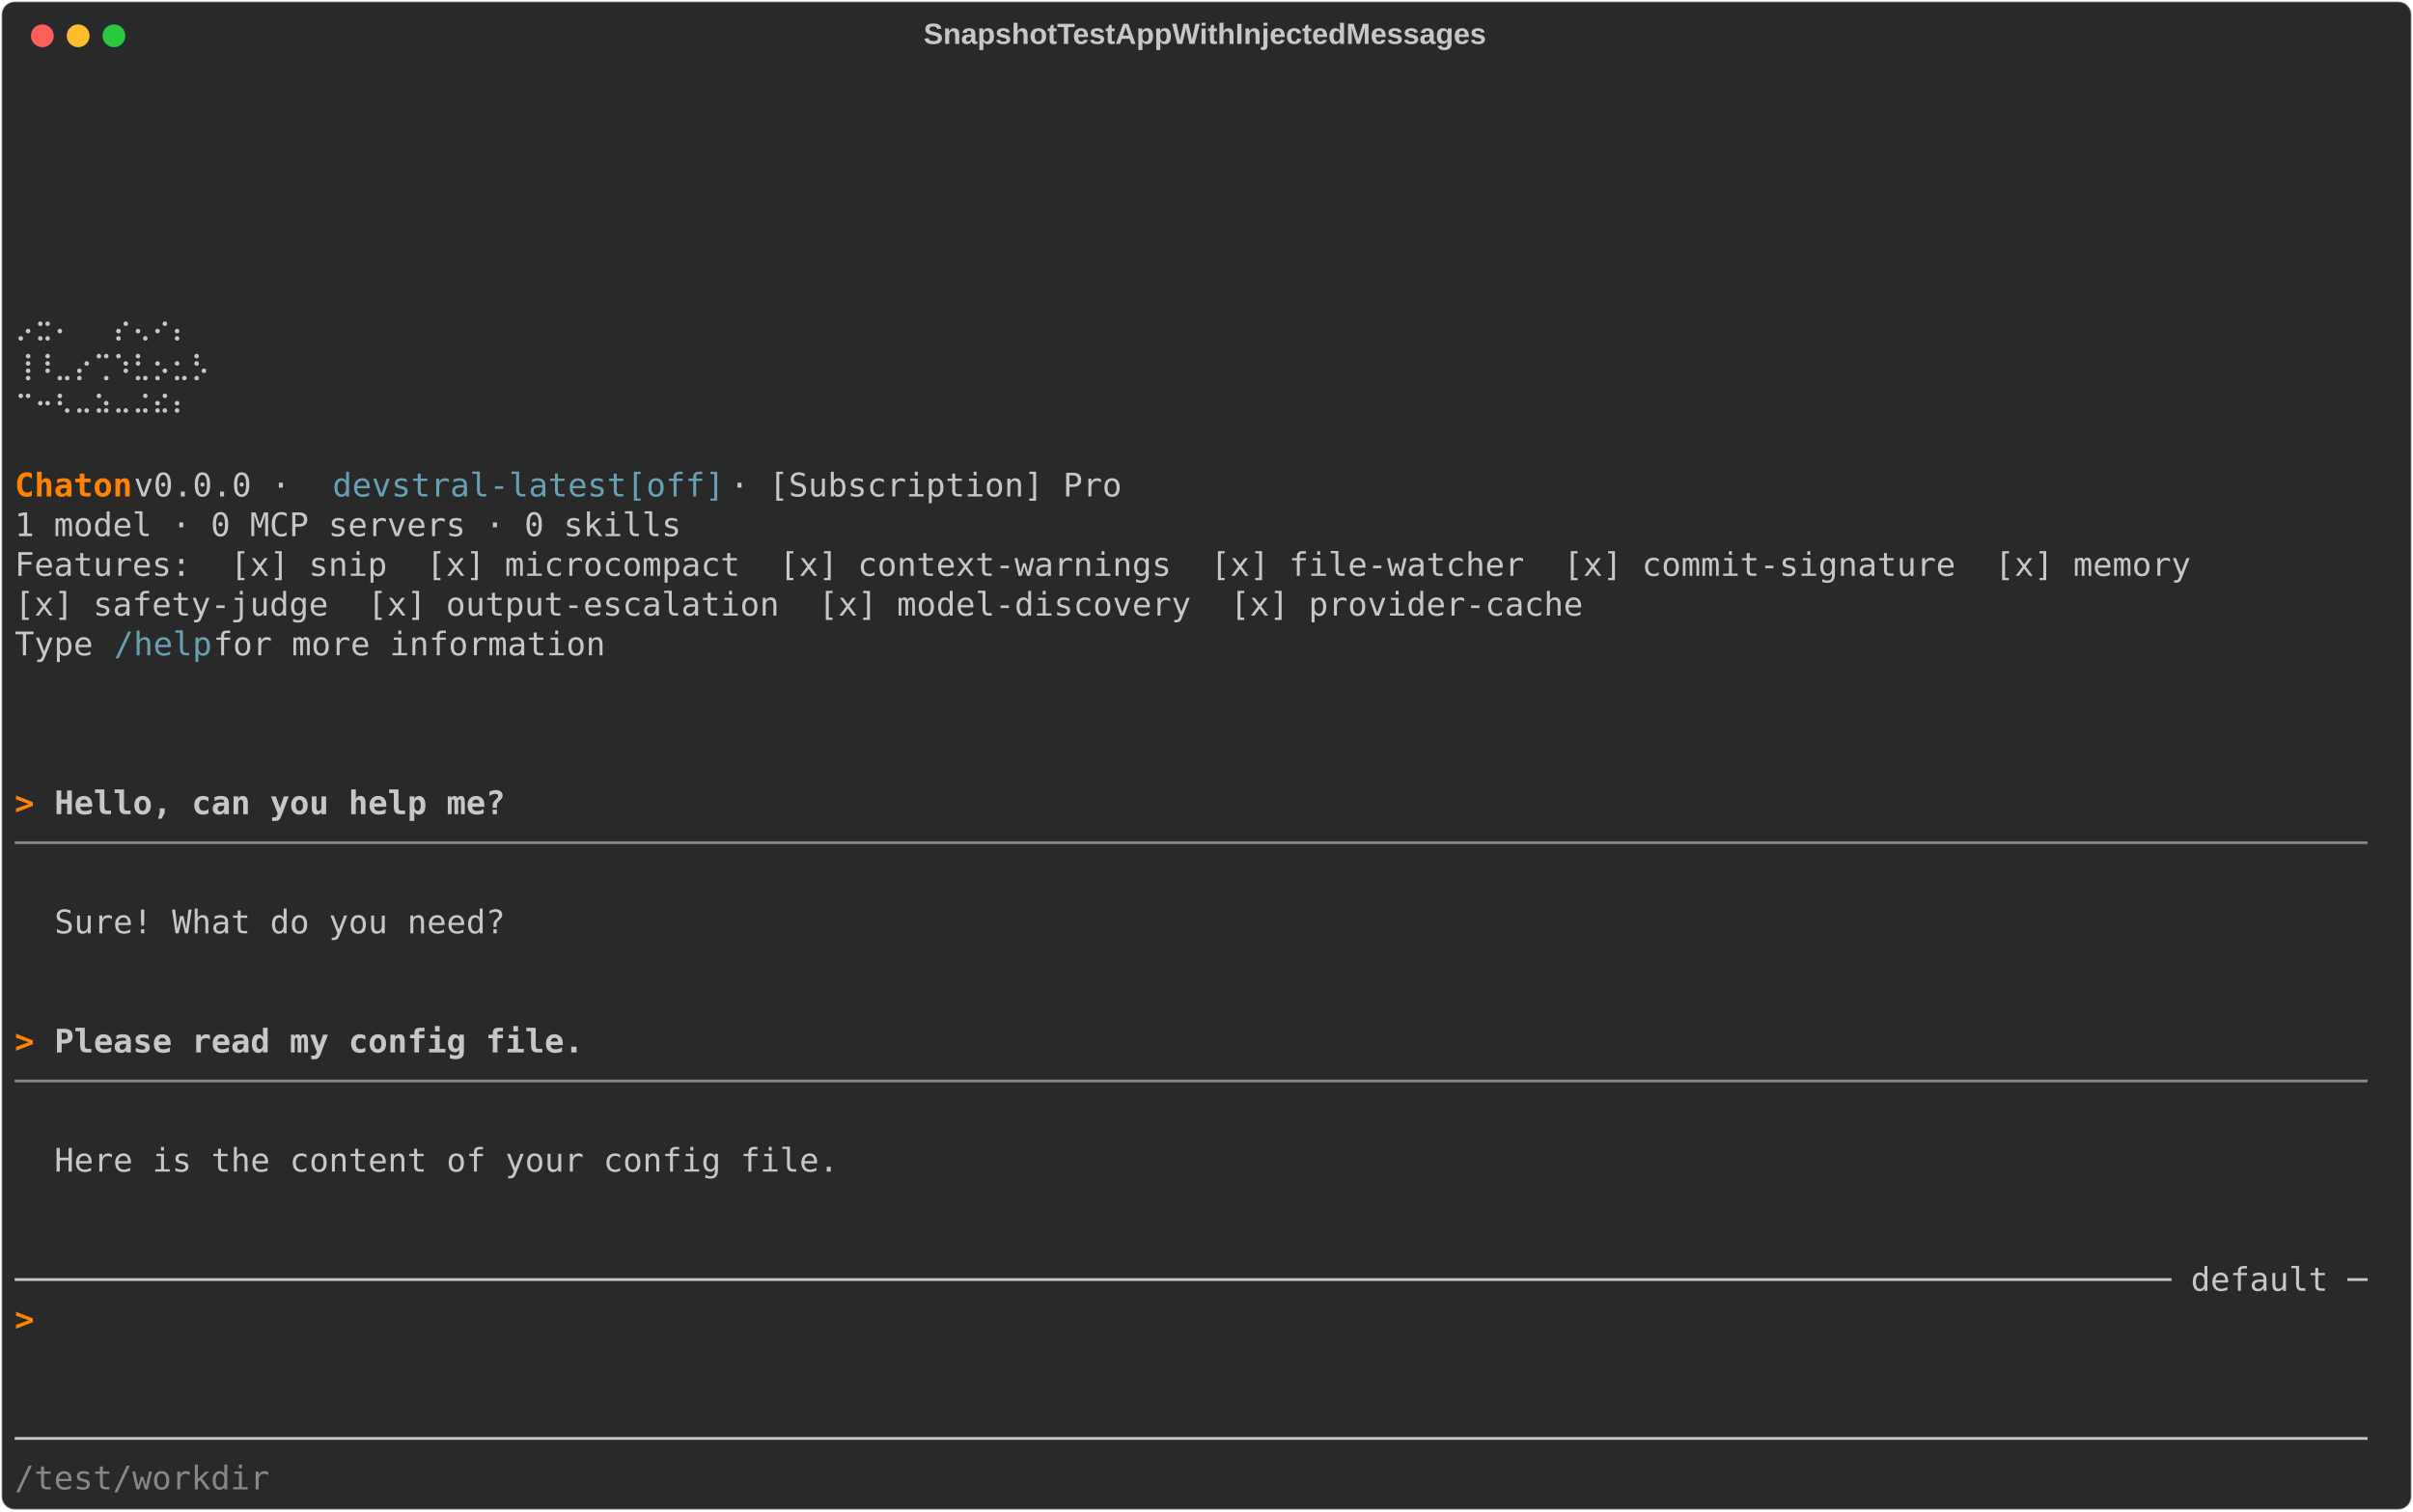
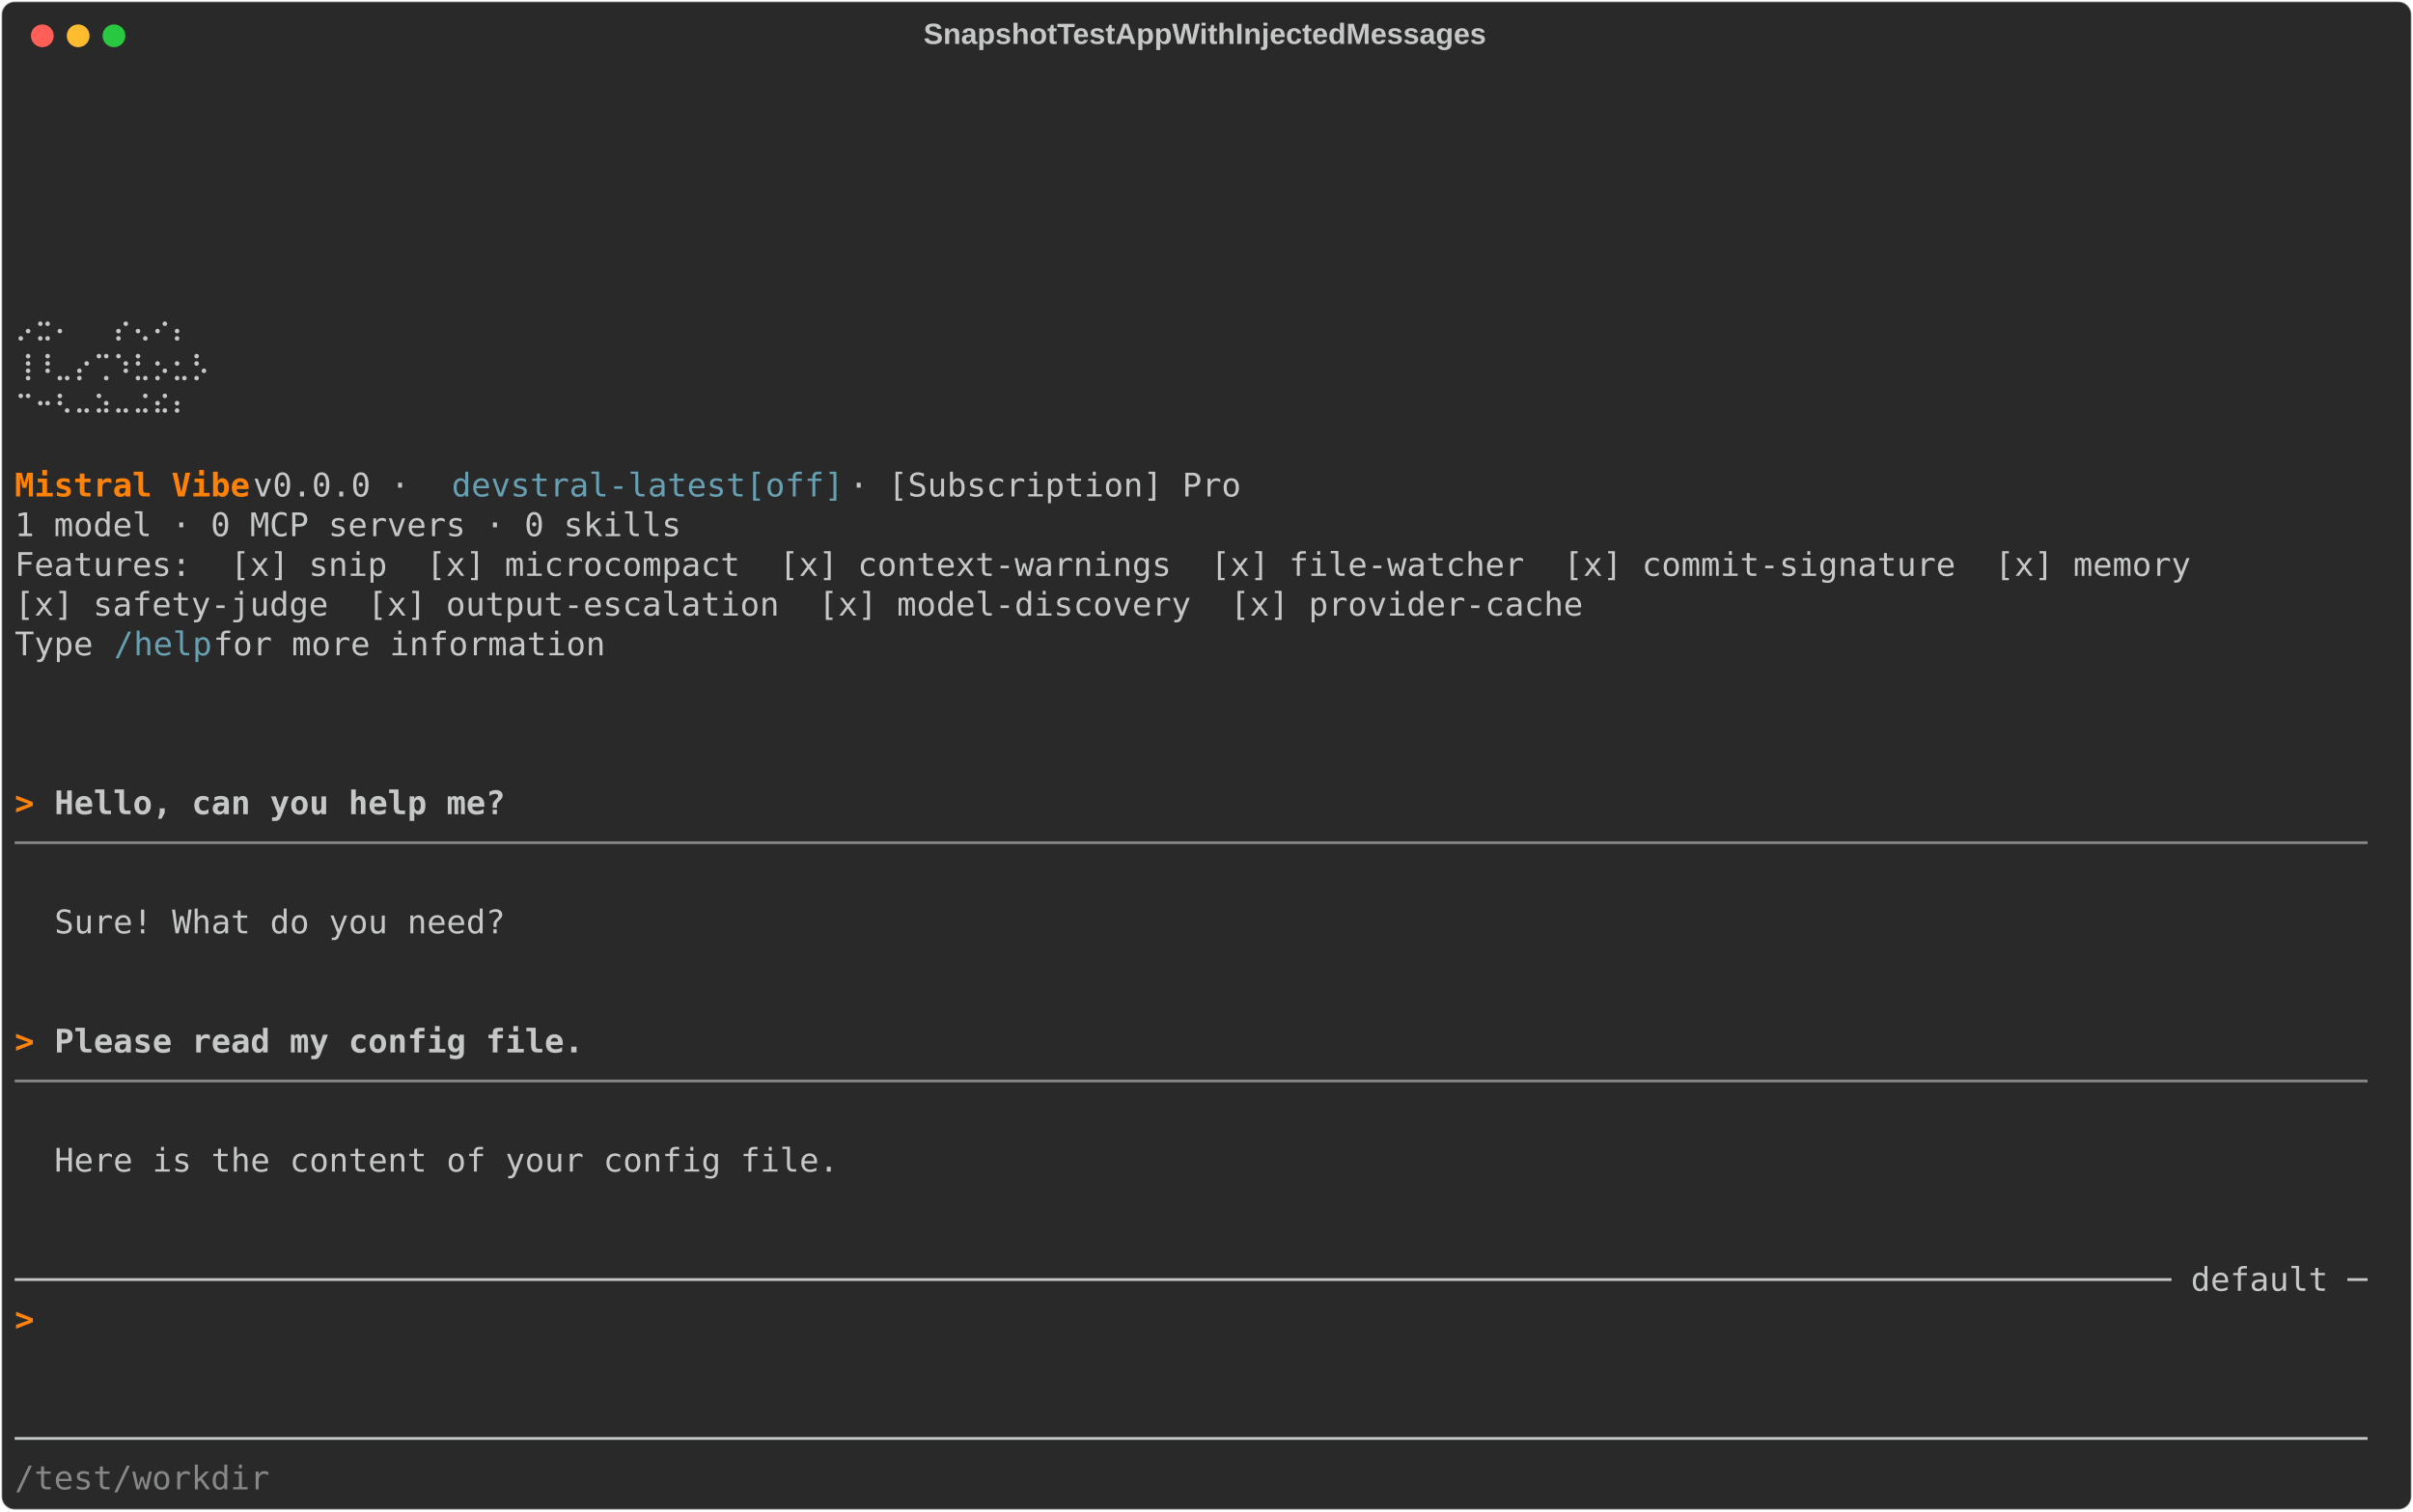
<svg xmlns="http://www.w3.org/2000/svg" class="rich-terminal" viewBox="0 0 1482 928.4">
  <style>

    @font-face {
        font-family: "Fira Code";
        src: local("FiraCode-Regular"),
                url("https://cdnjs.cloudflare.com/ajax/libs/firacode/6.2.0/woff2/FiraCode-Regular.woff2") format("woff2"),
                url("https://cdnjs.cloudflare.com/ajax/libs/firacode/6.2.0/woff/FiraCode-Regular.woff") format("woff");
        font-style: normal;
        font-weight: 400;
    }
    @font-face {
        font-family: "Fira Code";
        src: local("FiraCode-Bold"),
                url("https://cdnjs.cloudflare.com/ajax/libs/firacode/6.2.0/woff2/FiraCode-Bold.woff2") format("woff2"),
                url("https://cdnjs.cloudflare.com/ajax/libs/firacode/6.2.0/woff/FiraCode-Bold.woff") format("woff");
        font-style: bold;
        font-weight: 700;
    }

    .terminal-matrix {
        font-family: Fira Code, monospace;
        font-size: 20px;
        line-height: 24.4px;
        font-variant-east-asian: full-width;
    }

    .terminal-title {
        font-size: 18px;
        font-weight: bold;
        font-family: arial;
    }

    .terminal-r1 { fill: #c5c8c6 }
.terminal-r2 { fill: #ff8205;font-weight: bold }
.terminal-r3 { fill: #68a0b3 }
.terminal-r4 { fill: #c5c8c6;font-weight: bold }
.terminal-r5 { fill: #868887 }
    </style>
  <defs>
    <clipPath id="terminal-clip-terminal">
      <rect x="0" y="0" width="1463.0" height="877.4" />
    </clipPath>
    <clipPath id="terminal-line-0">
      <rect x="0" y="1.5" width="1464" height="24.65" />
    </clipPath>
    <clipPath id="terminal-line-1">
      <rect x="0" y="25.9" width="1464" height="24.65" />
    </clipPath>
    <clipPath id="terminal-line-2">
      <rect x="0" y="50.3" width="1464" height="24.65" />
    </clipPath>
    <clipPath id="terminal-line-3">
      <rect x="0" y="74.7" width="1464" height="24.65" />
    </clipPath>
    <clipPath id="terminal-line-4">
      <rect x="0" y="99.1" width="1464" height="24.65" />
    </clipPath>
    <clipPath id="terminal-line-5">
      <rect x="0" y="123.5" width="1464" height="24.65" />
    </clipPath>
    <clipPath id="terminal-line-6">
      <rect x="0" y="147.9" width="1464" height="24.65" />
    </clipPath>
    <clipPath id="terminal-line-7">
      <rect x="0" y="172.3" width="1464" height="24.65" />
    </clipPath>
    <clipPath id="terminal-line-8">
      <rect x="0" y="196.7" width="1464" height="24.65" />
    </clipPath>
    <clipPath id="terminal-line-9">
      <rect x="0" y="221.1" width="1464" height="24.65" />
    </clipPath>
    <clipPath id="terminal-line-10">
      <rect x="0" y="245.5" width="1464" height="24.65" />
    </clipPath>
    <clipPath id="terminal-line-11">
      <rect x="0" y="269.9" width="1464" height="24.65" />
    </clipPath>
    <clipPath id="terminal-line-12">
      <rect x="0" y="294.3" width="1464" height="24.65" />
    </clipPath>
    <clipPath id="terminal-line-13">
      <rect x="0" y="318.7" width="1464" height="24.65" />
    </clipPath>
    <clipPath id="terminal-line-14">
      <rect x="0" y="343.1" width="1464" height="24.65" />
    </clipPath>
    <clipPath id="terminal-line-15">
      <rect x="0" y="367.5" width="1464" height="24.65" />
    </clipPath>
    <clipPath id="terminal-line-16">
      <rect x="0" y="391.9" width="1464" height="24.65" />
    </clipPath>
    <clipPath id="terminal-line-17">
      <rect x="0" y="416.3" width="1464" height="24.65" />
    </clipPath>
    <clipPath id="terminal-line-18">
      <rect x="0" y="440.7" width="1464" height="24.65" />
    </clipPath>
    <clipPath id="terminal-line-19">
      <rect x="0" y="465.1" width="1464" height="24.65" />
    </clipPath>
    <clipPath id="terminal-line-20">
      <rect x="0" y="489.5" width="1464" height="24.65" />
    </clipPath>
    <clipPath id="terminal-line-21">
      <rect x="0" y="513.9" width="1464" height="24.65" />
    </clipPath>
    <clipPath id="terminal-line-22">
      <rect x="0" y="538.3" width="1464" height="24.65" />
    </clipPath>
    <clipPath id="terminal-line-23">
      <rect x="0" y="562.7" width="1464" height="24.65" />
    </clipPath>
    <clipPath id="terminal-line-24">
      <rect x="0" y="587.1" width="1464" height="24.65" />
    </clipPath>
    <clipPath id="terminal-line-25">
      <rect x="0" y="611.5" width="1464" height="24.65" />
    </clipPath>
    <clipPath id="terminal-line-26">
      <rect x="0" y="635.9" width="1464" height="24.65" />
    </clipPath>
    <clipPath id="terminal-line-27">
      <rect x="0" y="660.3" width="1464" height="24.65" />
    </clipPath>
    <clipPath id="terminal-line-28">
      <rect x="0" y="684.7" width="1464" height="24.65" />
    </clipPath>
    <clipPath id="terminal-line-29">
      <rect x="0" y="709.1" width="1464" height="24.65" />
    </clipPath>
    <clipPath id="terminal-line-30">
      <rect x="0" y="733.5" width="1464" height="24.65" />
    </clipPath>
    <clipPath id="terminal-line-31">
      <rect x="0" y="757.9" width="1464" height="24.65" />
    </clipPath>
    <clipPath id="terminal-line-32">
      <rect x="0" y="782.3" width="1464" height="24.65" />
    </clipPath>
    <clipPath id="terminal-line-33">
      <rect x="0" y="806.7" width="1464" height="24.65" />
    </clipPath>
    <clipPath id="terminal-line-34">
      <rect x="0" y="831.1" width="1464" height="24.65" />
    </clipPath>
  </defs>
  <rect fill="#292929" stroke="rgba(255,255,255,0.35)" stroke-width="1" x="1" y="1" width="1480" height="926.4" rx="8" />
  <text class="terminal-title" fill="#c5c8c6" text-anchor="middle" x="740" y="27">SnapshotTestAppWithInjectedMessages</text>
  <g transform="translate(26,22)">
    <circle cx="0" cy="0" r="7" fill="#ff5f57" />
    <circle cx="22" cy="0" r="7" fill="#febc2e" />
    <circle cx="44" cy="0" r="7" fill="#28c840" />
  </g>
  <g transform="translate(9, 41)" clip-path="url(#terminal-clip-terminal)">
    <g class="terminal-matrix">
      <text class="terminal-r1" x="1464" y="20" textLength="12.2" clip-path="url(#terminal-line-0)">
</text>
      <text class="terminal-r1" x="1464" y="44.4" textLength="12.2" clip-path="url(#terminal-line-1)">
</text>
      <text class="terminal-r1" x="1464" y="68.8" textLength="12.2" clip-path="url(#terminal-line-2)">
</text>
      <text class="terminal-r1" x="1464" y="93.2" textLength="12.2" clip-path="url(#terminal-line-3)">
</text>
      <text class="terminal-r1" x="1464" y="117.6" textLength="12.2" clip-path="url(#terminal-line-4)">
</text>
      <text class="terminal-r1" x="1464" y="142" textLength="12.2" clip-path="url(#terminal-line-5)">
</text>
      <text class="terminal-r1" x="0" y="166.4" textLength="134.2" clip-path="url(#terminal-line-6)">  ⡠⣒⠄  ⡔⢄⠔⡄</text>
      <text class="terminal-r1" x="1464" y="166.4" textLength="12.2" clip-path="url(#terminal-line-6)">
</text>
      <text class="terminal-r1" x="0" y="190.8" textLength="134.2" clip-path="url(#terminal-line-7)"> ⢸⠸⣀⡔⢉⠱⣃⡢⣂⡣</text>
      <text class="terminal-r1" x="1464" y="190.8" textLength="12.2" clip-path="url(#terminal-line-7)">
</text>
      <text class="terminal-r1" x="0" y="215.2" textLength="134.2" clip-path="url(#terminal-line-8)">  ⠉⠒⠣⠤⠵⠤⠬⠮⠆</text>
      <text class="terminal-r1" x="1464" y="215.2" textLength="12.2" clip-path="url(#terminal-line-8)">
</text>
      <text class="terminal-r1" x="1464" y="239.6" textLength="12.2" clip-path="url(#terminal-line-9)">
</text>
-       <text class="terminal-r2" x="0" y="264" textLength="73.2" clip-path="url(#terminal-line-10)">Chaton</text>
-       <text class="terminal-r1" x="73.2" y="264" textLength="122" clip-path="url(#terminal-line-10)"> v0.0.0 · </text>
-       <text class="terminal-r3" x="195.2" y="264" textLength="244" clip-path="url(#terminal-line-10)">devstral-latest[off]</text>
-       <text class="terminal-r1" x="439.2" y="264" textLength="256.2" clip-path="url(#terminal-line-10)"> · [Subscription] Pro</text>
+       <text class="terminal-r2" x="0" y="264" textLength="146.4" clip-path="url(#terminal-line-10)">Mistral Vibe</text>
+       <text class="terminal-r1" x="146.4" y="264" textLength="122" clip-path="url(#terminal-line-10)"> v0.0.0 · </text>
+       <text class="terminal-r3" x="268.4" y="264" textLength="244" clip-path="url(#terminal-line-10)">devstral-latest[off]</text>
+       <text class="terminal-r1" x="512.4" y="264" textLength="256.2" clip-path="url(#terminal-line-10)"> · [Subscription] Pro</text>
      <text class="terminal-r1" x="1464" y="264" textLength="12.2" clip-path="url(#terminal-line-10)">
</text>
      <text class="terminal-r1" x="0" y="288.4" textLength="414.8" clip-path="url(#terminal-line-11)">1 model · 0 MCP servers · 0 skills</text>
      <text class="terminal-r1" x="1464" y="288.4" textLength="12.2" clip-path="url(#terminal-line-11)">
</text>
      <text class="terminal-r1" x="0" y="312.8" textLength="1354.2" clip-path="url(#terminal-line-12)">Features:  [x] snip  [x] microcompact  [x] context-warnings  [x] file-watcher  [x] commit-signature  [x] memory</text>
      <text class="terminal-r1" x="1464" y="312.8" textLength="12.2" clip-path="url(#terminal-line-12)">
</text>
      <text class="terminal-r1" x="0" y="337.2" textLength="1110.2" clip-path="url(#terminal-line-13)">           [x] safety-judge  [x] output-escalation  [x] model-discovery  [x] provider-cache</text>
      <text class="terminal-r1" x="1464" y="337.2" textLength="12.2" clip-path="url(#terminal-line-13)">
</text>
      <text class="terminal-r1" x="0" y="361.6" textLength="61" clip-path="url(#terminal-line-14)">Type </text>
      <text class="terminal-r3" x="61" y="361.6" textLength="61" clip-path="url(#terminal-line-14)">/help</text>
      <text class="terminal-r1" x="122" y="361.6" textLength="256.2" clip-path="url(#terminal-line-14)"> for more information</text>
      <text class="terminal-r1" x="1464" y="361.6" textLength="12.2" clip-path="url(#terminal-line-14)">
</text>
      <text class="terminal-r1" x="1464" y="386" textLength="12.2" clip-path="url(#terminal-line-15)">
</text>
      <text class="terminal-r1" x="1464" y="410.4" textLength="12.2" clip-path="url(#terminal-line-16)">
</text>
      <text class="terminal-r1" x="1464" y="434.8" textLength="12.2" clip-path="url(#terminal-line-17)">
</text>
      <text class="terminal-r2" x="0" y="459.2" textLength="24.4" clip-path="url(#terminal-line-18)">&gt; </text>
      <text class="terminal-r4" x="24.4" y="459.2" textLength="280.6" clip-path="url(#terminal-line-18)">Hello, can you help me?</text>
      <text class="terminal-r1" x="1464" y="459.2" textLength="12.2" clip-path="url(#terminal-line-18)">
</text>
      <text class="terminal-r5" x="0" y="483.6" textLength="1464" clip-path="url(#terminal-line-19)">────────────────────────────────────────────────────────────────────────────────────────────────────────────────────────</text>
      <text class="terminal-r1" x="1464" y="483.6" textLength="12.2" clip-path="url(#terminal-line-19)">
</text>
      <text class="terminal-r1" x="1464" y="508" textLength="12.2" clip-path="url(#terminal-line-20)">
</text>
      <text class="terminal-r1" x="24.4" y="532.4" textLength="280.6" clip-path="url(#terminal-line-21)">Sure! What do you need?</text>
      <text class="terminal-r1" x="1464" y="532.4" textLength="12.2" clip-path="url(#terminal-line-21)">
</text>
      <text class="terminal-r1" x="1464" y="556.8" textLength="12.2" clip-path="url(#terminal-line-22)">
</text>
      <text class="terminal-r1" x="1464" y="581.2" textLength="12.2" clip-path="url(#terminal-line-23)">
</text>
      <text class="terminal-r2" x="0" y="605.6" textLength="24.4" clip-path="url(#terminal-line-24)">&gt; </text>
      <text class="terminal-r4" x="24.4" y="605.6" textLength="329.4" clip-path="url(#terminal-line-24)">Please read my config file.</text>
      <text class="terminal-r1" x="1464" y="605.6" textLength="12.2" clip-path="url(#terminal-line-24)">
</text>
      <text class="terminal-r5" x="0" y="630" textLength="1464" clip-path="url(#terminal-line-25)">────────────────────────────────────────────────────────────────────────────────────────────────────────────────────────</text>
      <text class="terminal-r1" x="1464" y="630" textLength="12.2" clip-path="url(#terminal-line-25)">
</text>
      <text class="terminal-r1" x="1464" y="654.4" textLength="12.2" clip-path="url(#terminal-line-26)">
</text>
      <text class="terminal-r1" x="24.4" y="678.8" textLength="488" clip-path="url(#terminal-line-27)">Here is the content of your config file.</text>
      <text class="terminal-r1" x="1464" y="678.8" textLength="12.2" clip-path="url(#terminal-line-27)">
</text>
      <text class="terminal-r1" x="1464" y="703.2" textLength="12.2" clip-path="url(#terminal-line-28)">
</text>
      <text class="terminal-r1" x="1464" y="727.6" textLength="12.2" clip-path="url(#terminal-line-29)">
</text>
      <text class="terminal-r1" x="0" y="752" textLength="1464" clip-path="url(#terminal-line-30)">────────────────────────────────────────────────────────────────────────────────────────────────────────────── default ─</text>
      <text class="terminal-r1" x="1464" y="752" textLength="12.2" clip-path="url(#terminal-line-30)">
</text>
      <text class="terminal-r2" x="0" y="776.4" textLength="12.2" clip-path="url(#terminal-line-31)">&gt;</text>
      <text class="terminal-r1" x="1464" y="776.4" textLength="12.2" clip-path="url(#terminal-line-31)">
</text>
      <text class="terminal-r1" x="1464" y="800.8" textLength="12.2" clip-path="url(#terminal-line-32)">
</text>
      <text class="terminal-r1" x="1464" y="825.2" textLength="12.2" clip-path="url(#terminal-line-33)">
</text>
      <text class="terminal-r1" x="0" y="849.6" textLength="1464" clip-path="url(#terminal-line-34)">────────────────────────────────────────────────────────────────────────────────────────────────────────────────────────</text>
      <text class="terminal-r1" x="1464" y="849.6" textLength="12.2" clip-path="url(#terminal-line-34)">
</text>
      <text class="terminal-r5" x="0" y="874" textLength="158.6" clip-path="url(#terminal-line-35)">/test/workdir</text>
    </g>
  </g>
</svg>
